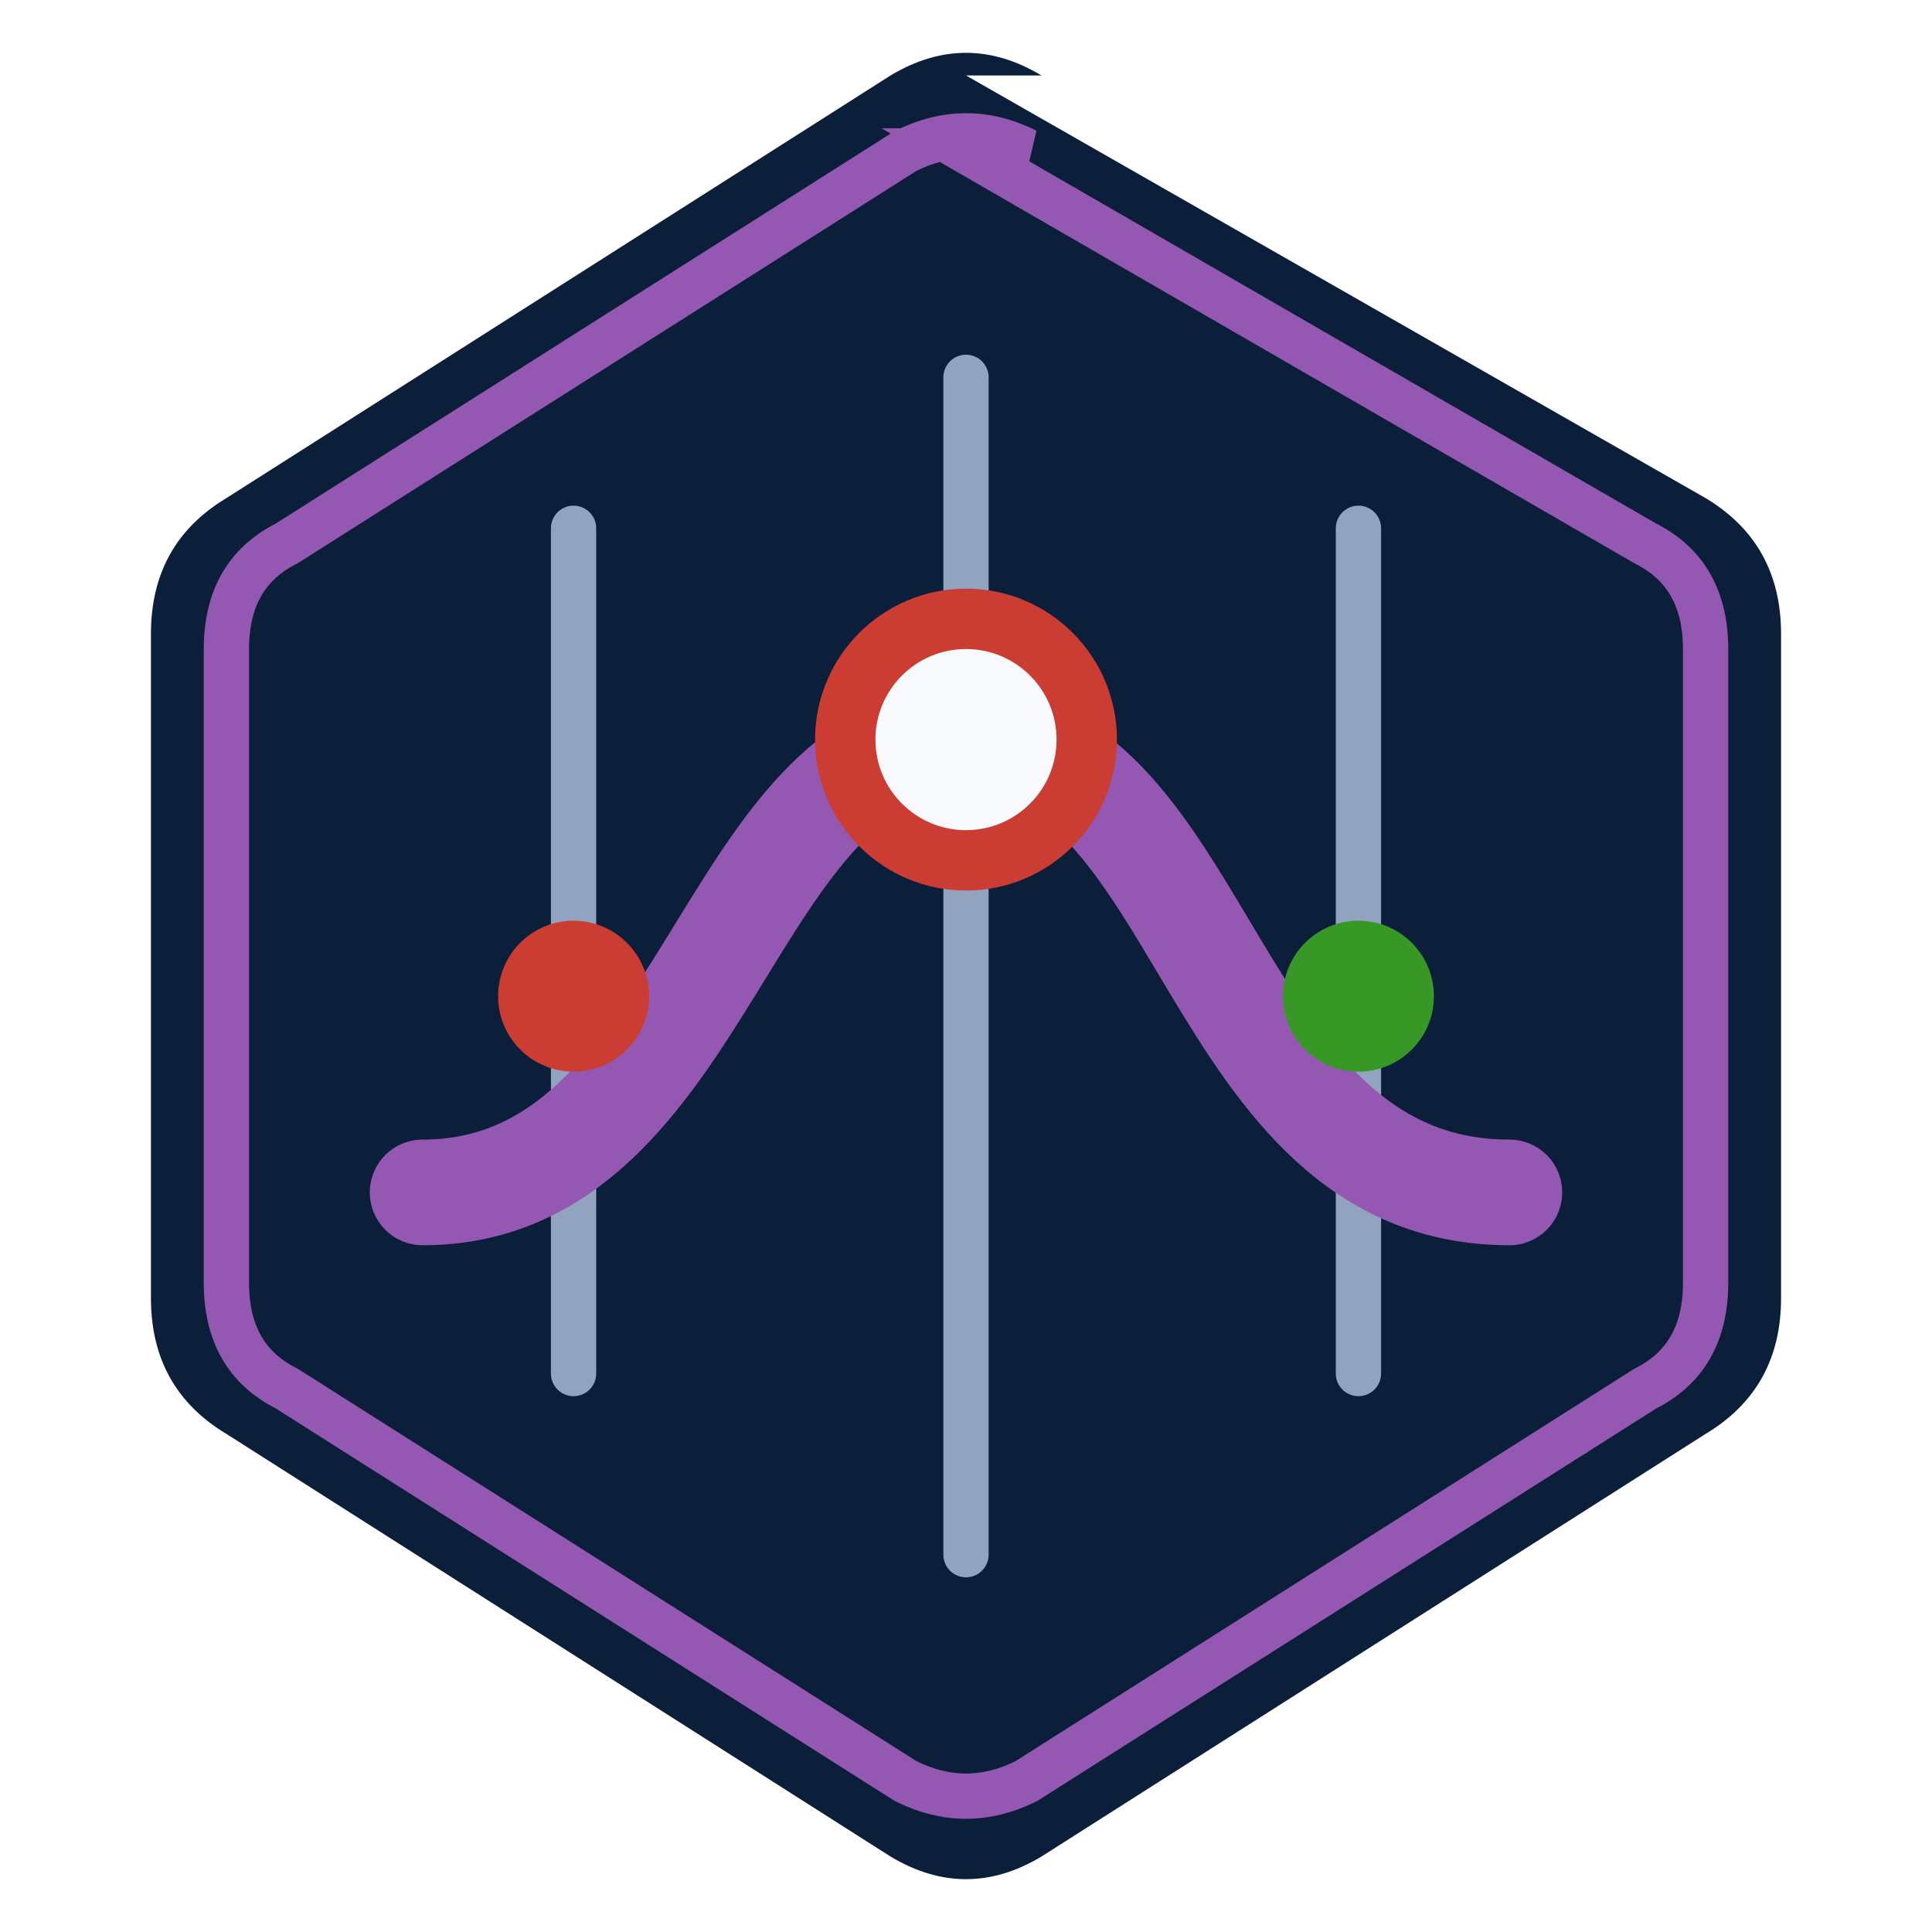
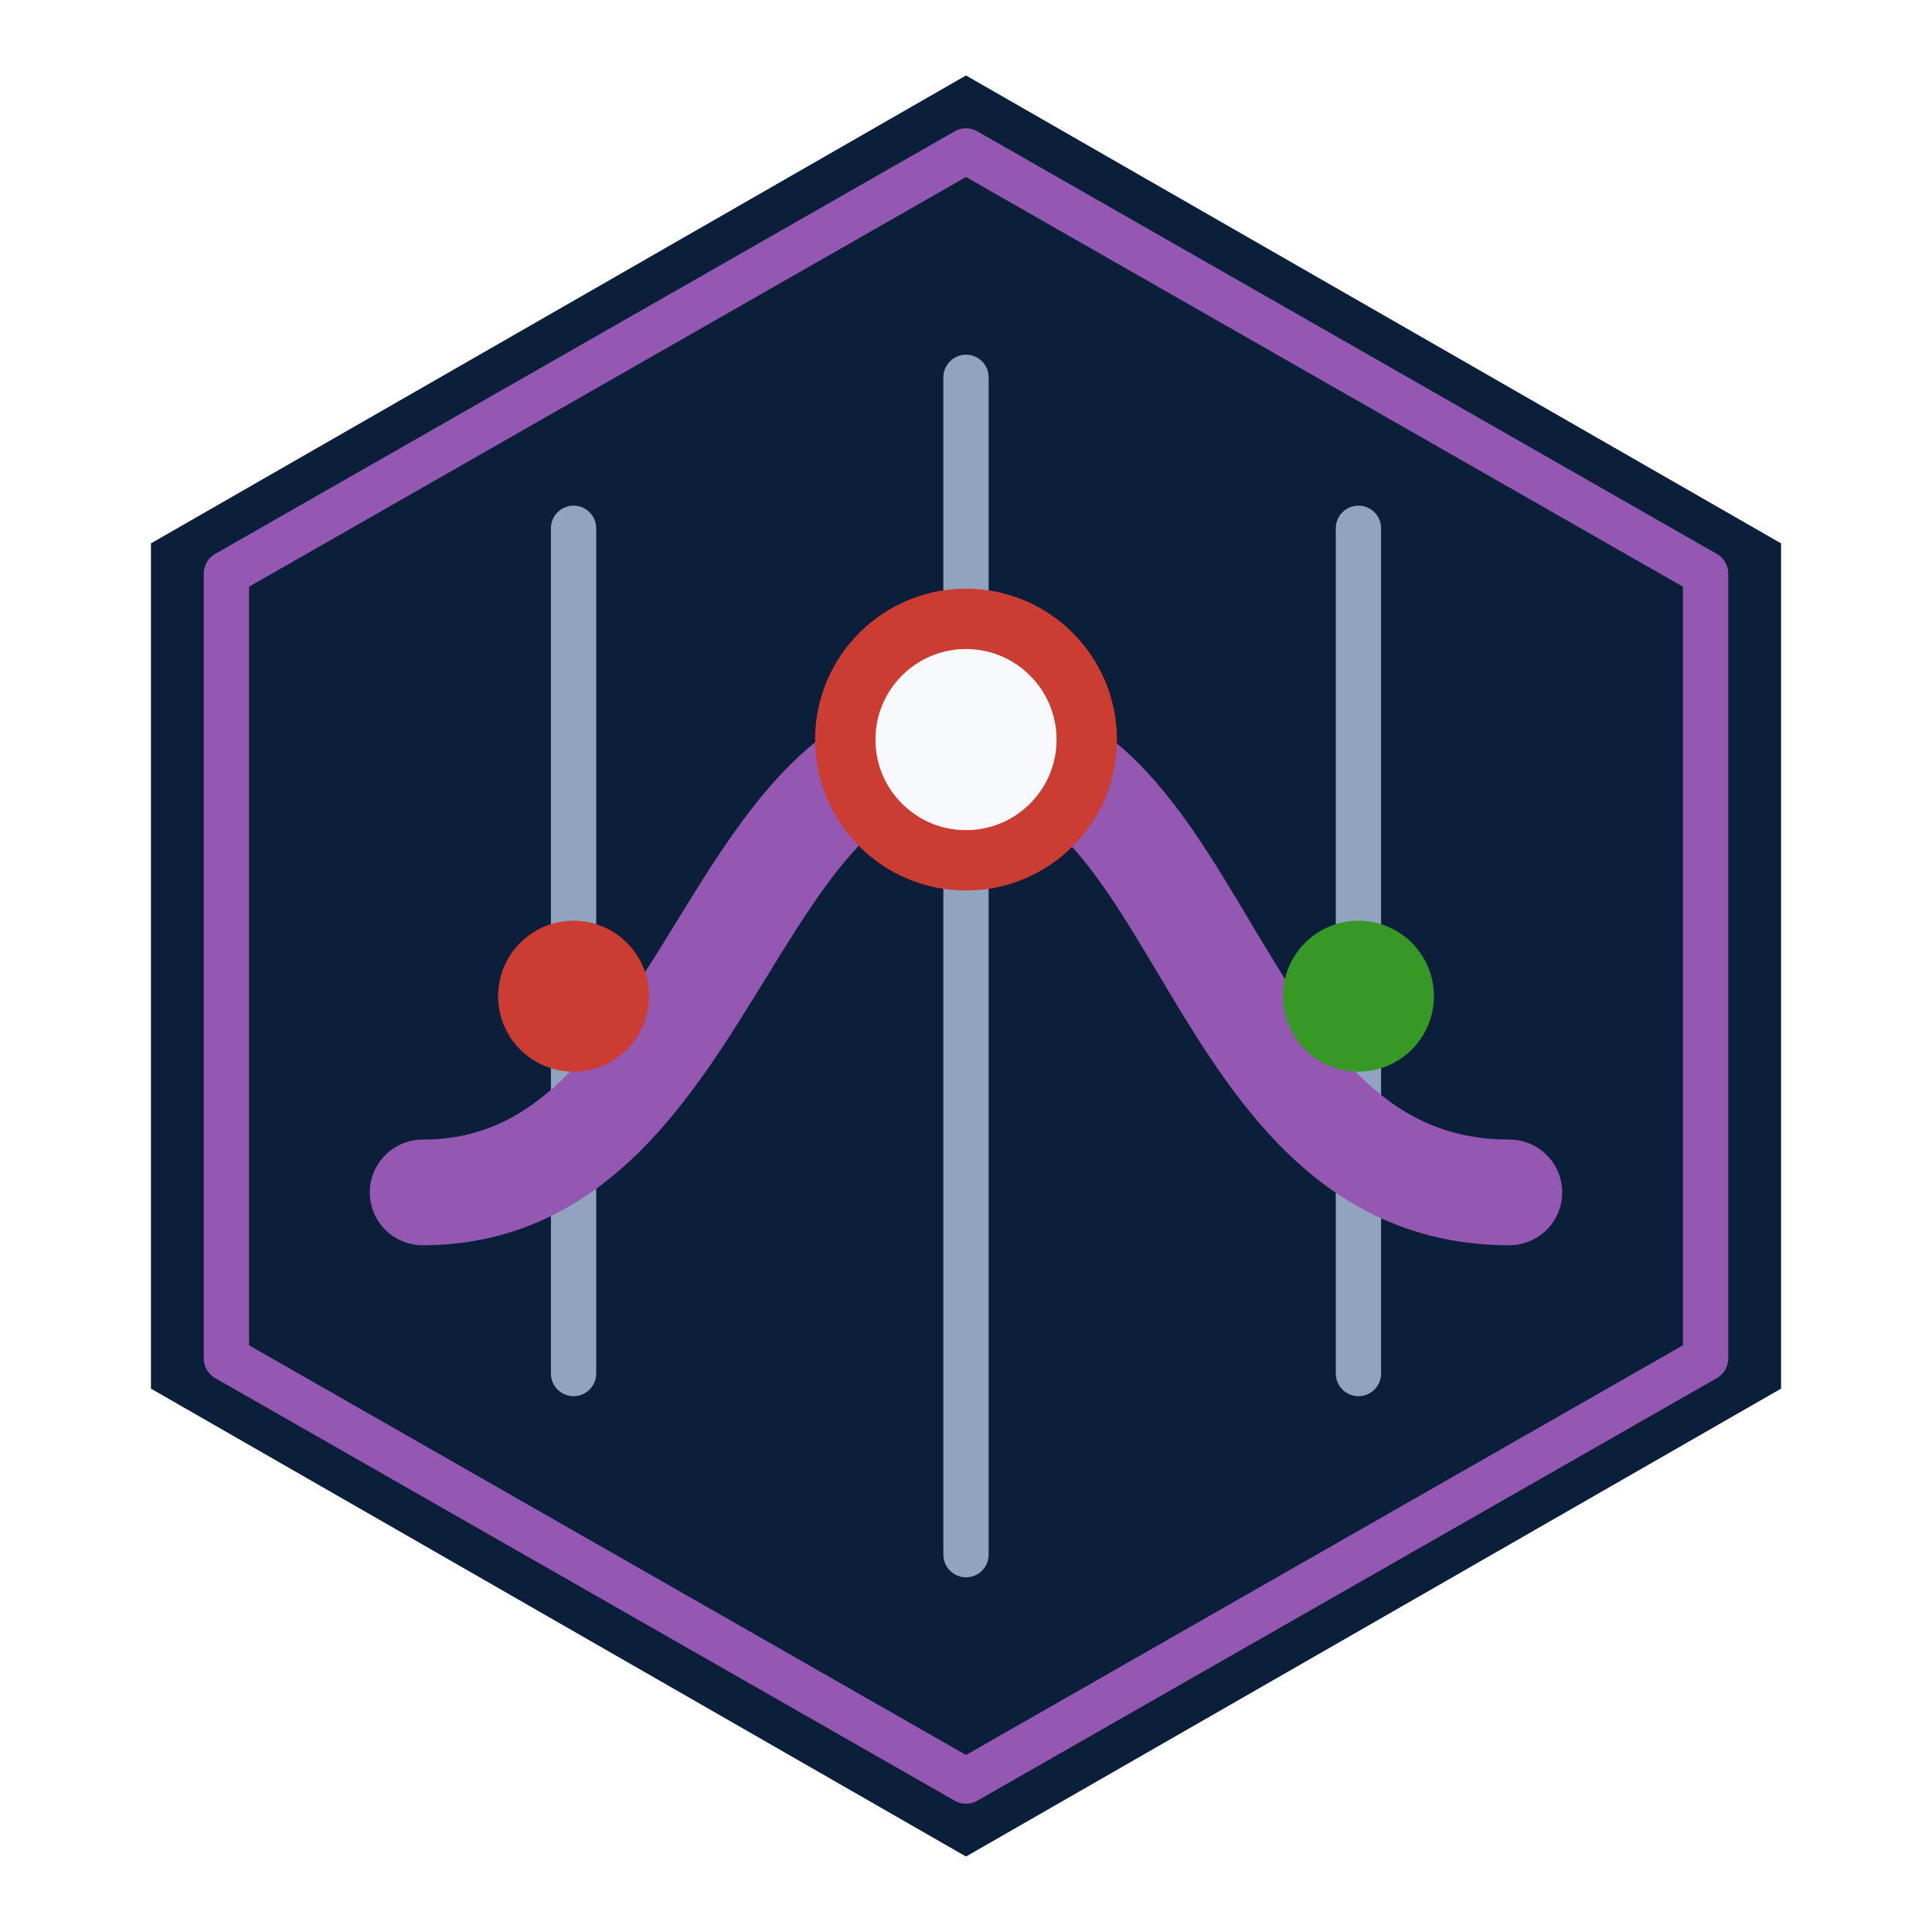
<svg xmlns="http://www.w3.org/2000/svg" viewBox="0 0 128 128" role="img" aria-labelledby="title desc">
-   <path d="M64 5 113 33Q118 36 118 42V86Q118 92 113 95L69 123Q64 126 59 123L15 95Q10 92 10 86V42Q10 36 15 33L59 5Q64 2 69 5Z" fill="#0B1F3A" />
-   <path d="M64 10 109 36Q113 38 113 43V85Q113 90 109 92L68 118Q64 120 60 118L19 92Q15 90 15 85V43Q15 38 19 36L60 10Q64 8 68 10Z" fill="none" stroke="#9558B2" stroke-width="3" />
+   <path d="M64 5 118 36V92L64 123 10 92V36Z" fill="#0B1F3A" />
+   <path d="M64 10 113 38V90L64 118 15 90V38Z" fill="none" stroke="#9558B2" stroke-linejoin="round" stroke-width="3" />
  <g stroke="#B8C8E4" stroke-linecap="round" stroke-width="3" opacity=".78">
    <path d="M38 35V91" />
    <path d="M64 25V103" />
    <path d="M90 35V91" />
  </g>
  <path d="M28 79C47 79 48 49 64 49S80 79 100 79" fill="none" stroke="#9558B2" stroke-linecap="round" stroke-width="7" />
  <circle cx="38" cy="66" r="5" fill="#CB3C33" />
  <circle cx="64" cy="49" r="8" fill="#F7F9FC" stroke="#CB3C33" stroke-width="4" />
  <circle cx="90" cy="66" r="5" fill="#389826" />
</svg>
